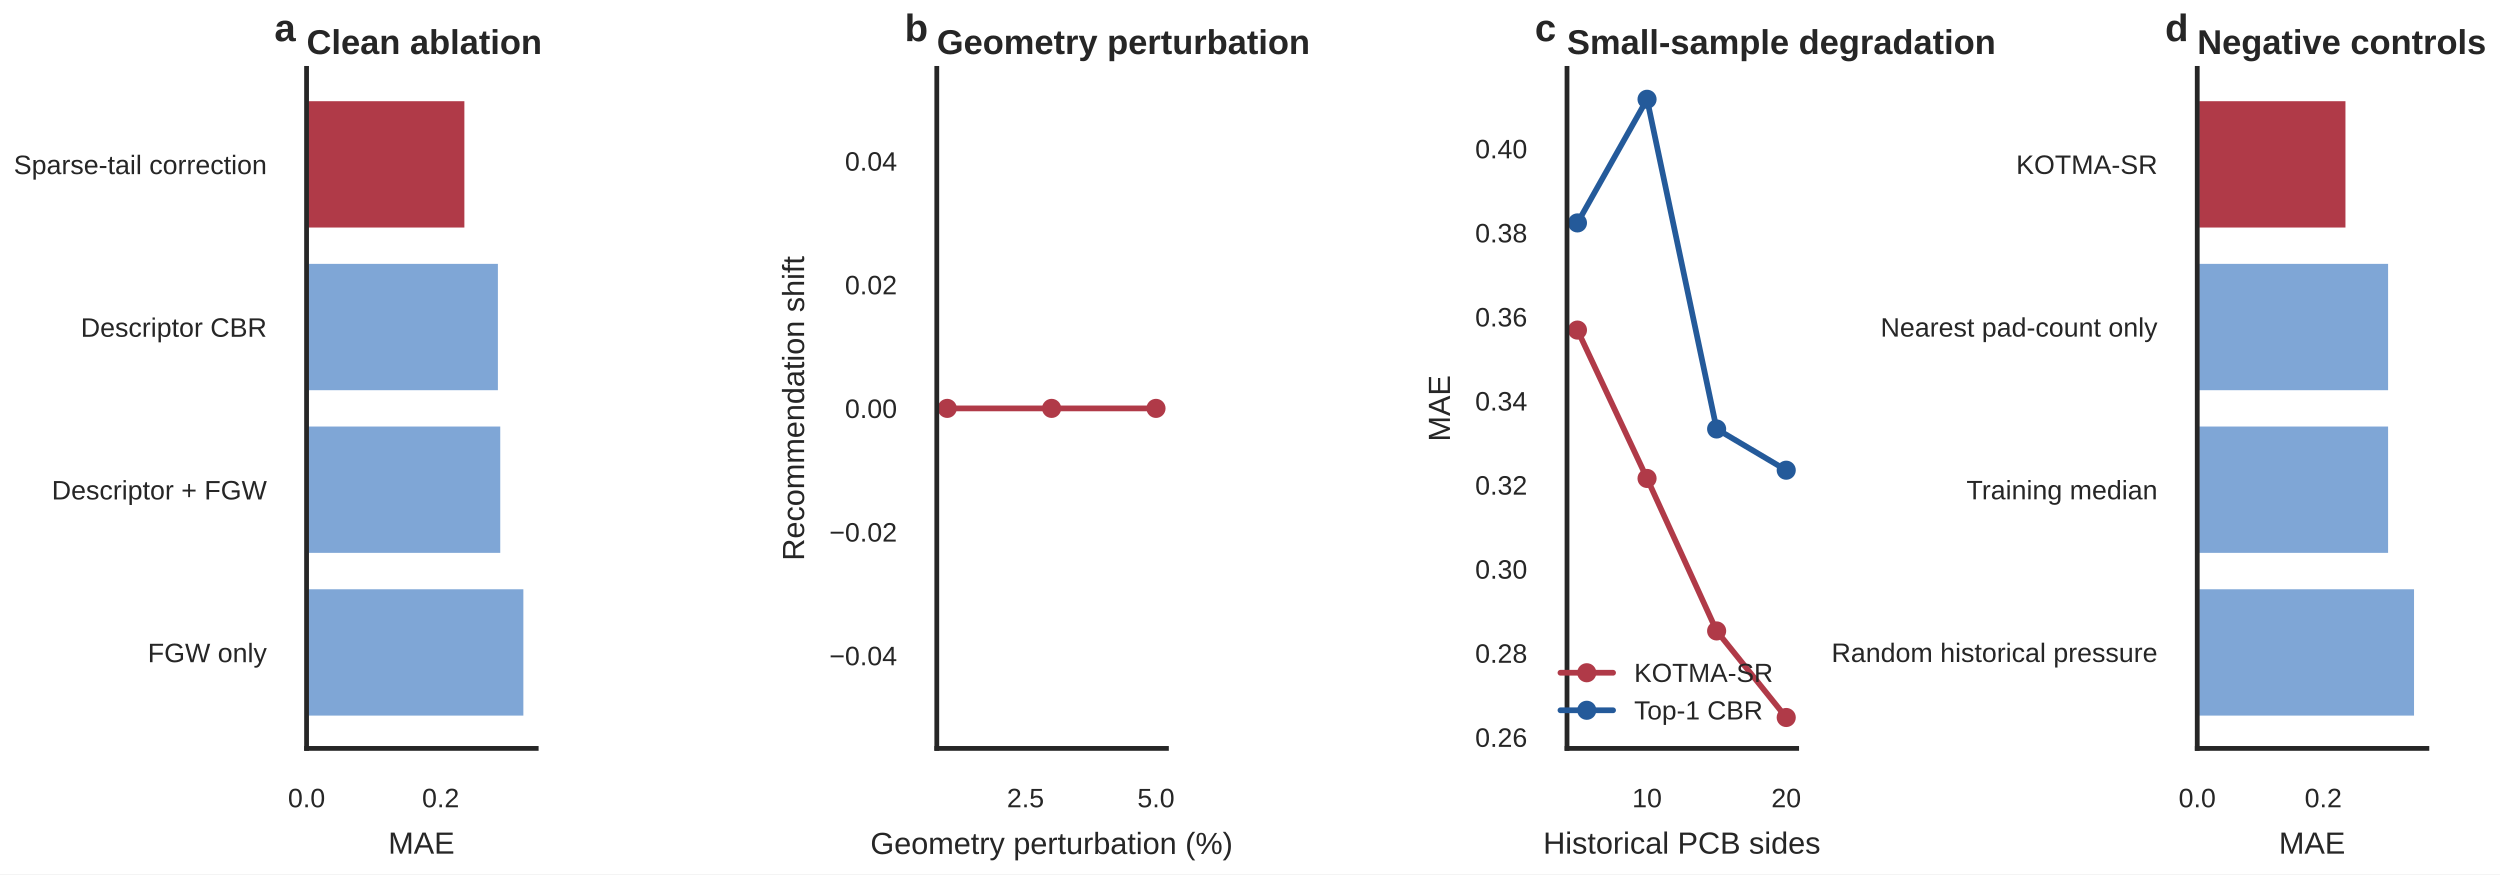
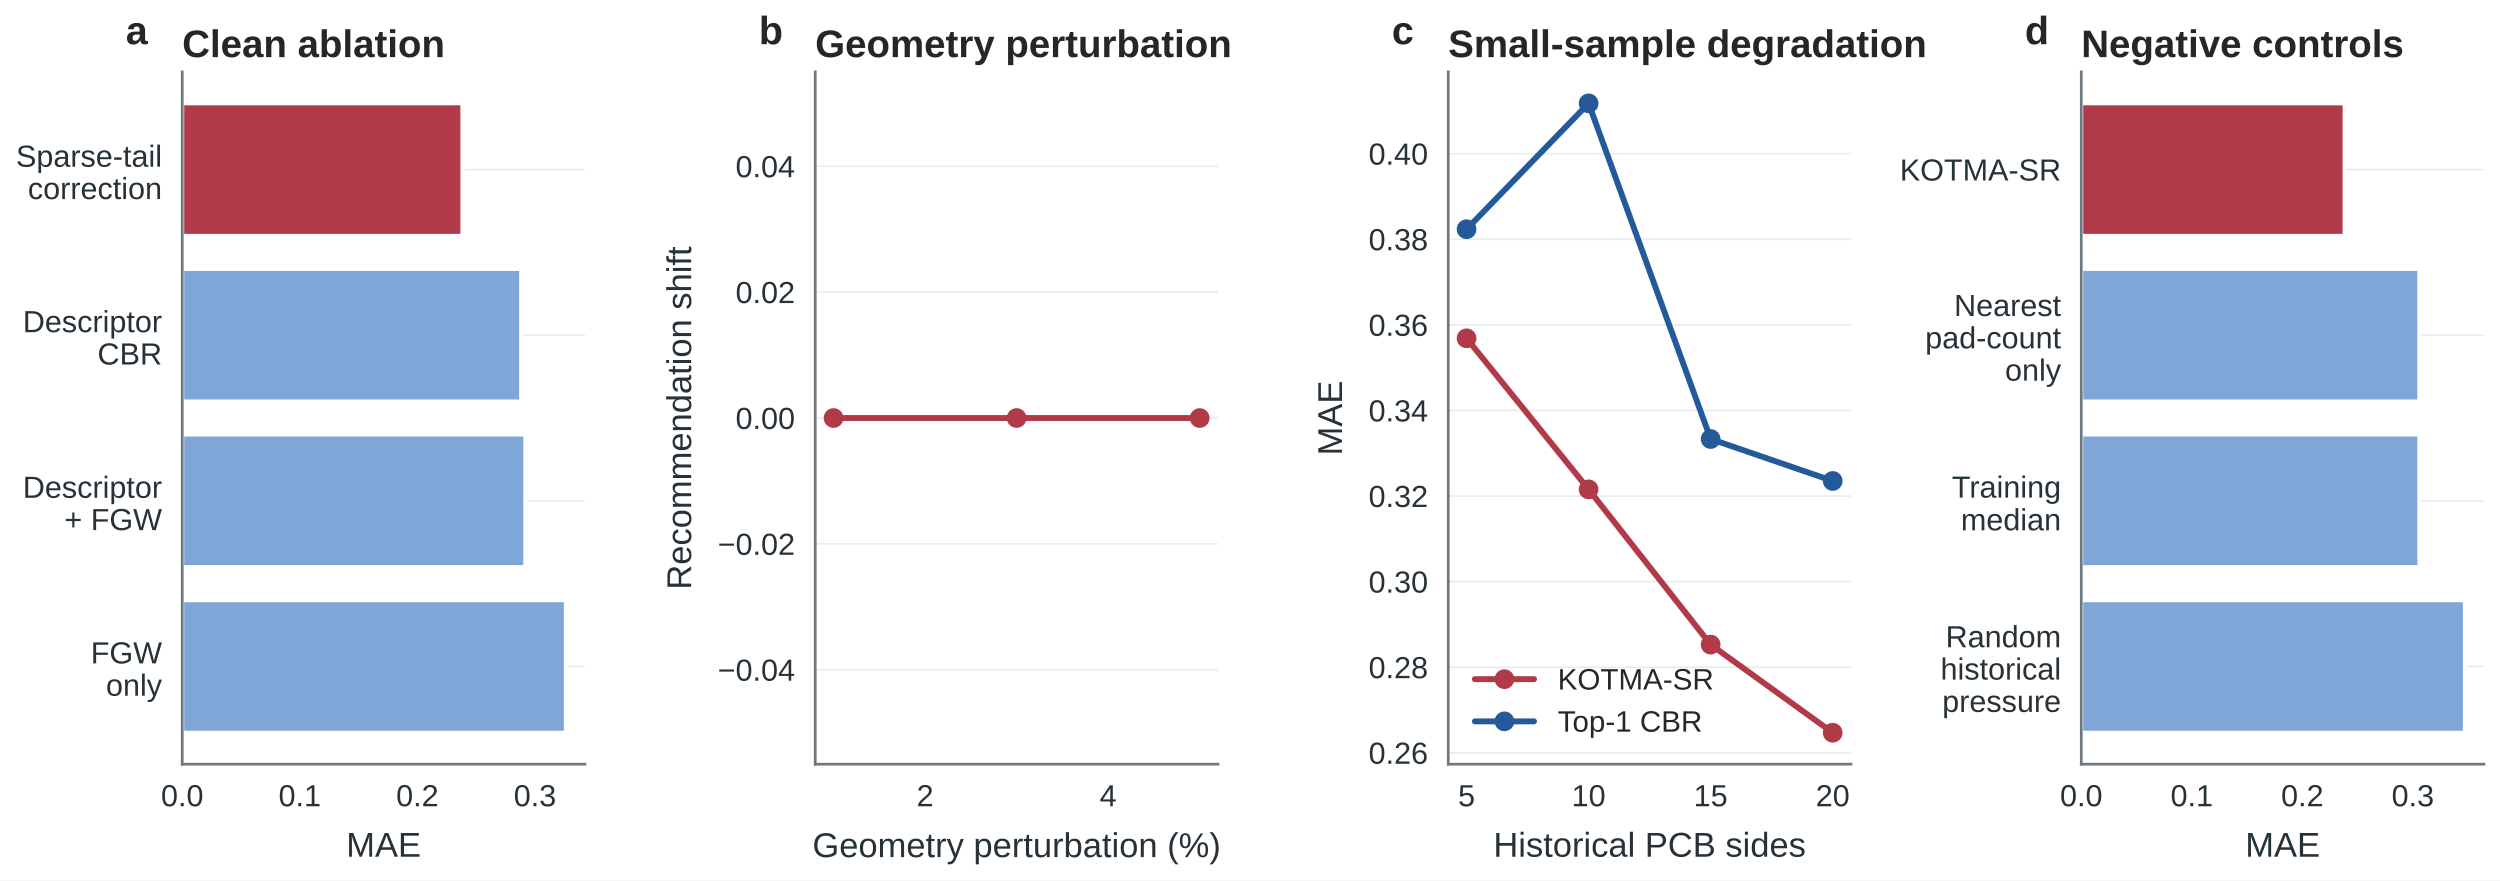
- <svg xmlns="http://www.w3.org/2000/svg" xmlns:xlink="http://www.w3.org/1999/xlink" width="522.617pt" height="182.758pt" viewBox="0 0 522.617 182.758" version="1.1">
+ <svg xmlns="http://www.w3.org/2000/svg" xmlns:xlink="http://www.w3.org/1999/xlink" width="507.261pt" height="178.636pt" viewBox="0 0 507.261 178.636" version="1.1">
  <defs>
    <style type="text/css">*{stroke-linejoin: round; stroke-linecap: butt}</style>
  </defs>
  <g id="figure_1">
    <g id="patch_1">
-       <path d="M 0 182.758  L 522.617 182.758  L 522.617 0  L 0 0  z " style="fill: #ffffff" />
+       <path d="M 0 178.636  L 507.261 178.636  L 507.261 0  L 0 0  z " style="fill: #ffffff" />
    </g>
    <g id="axes_1">
      <g id="patch_2">
-         <path d="M 64.087 156.451  L 112.093 156.451  L 112.093 14.293  L 64.087 14.293  z " style="fill: #ffffff" />
+         <path d="M 36.973 155.056  L 118.695 155.056  L 118.695 14.585  L 36.973 14.585  z " style="fill: #ffffff" />
      </g>
      <g id="matplotlib.axis_1">
        <g id="xtick_1">
          <g id="text_1">
-             <text style="fill: #262626; font: 5.6px 'Arial', 'DejaVu Sans', 'Liberation Sans', sans-serif; text-anchor: middle" x="64.087" y="168.759" transform="rotate(-0 64.08688 168.759)">0.0</text>
+             <text style="fill: #263238; font: 6.2px 'Arial', 'DejaVu Sans', 'Liberation Sans', sans-serif; text-anchor: middle" x="36.973" y="163.594" transform="rotate(-0 36.97309 163.5943)">0.0</text>
          </g>
        </g>
        <g id="xtick_2">
          <g id="text_2">
-             <text style="fill: #262626; font: 5.6px 'Arial', 'DejaVu Sans', 'Liberation Sans', sans-serif; text-anchor: middle" x="92.117" y="168.759" transform="rotate(-0 92.1172 168.759)">0.2</text>
-           </g>
-         </g>
-         <g id="text_3">
-           <text style="fill: #262626; font: 6.4px 'Arial', 'DejaVu Sans', 'Liberation Sans', sans-serif; text-anchor: middle" x="88.09" y="178.453" transform="rotate(-0 88.09003 178.453)">MAE</text>
+             <text style="fill: #263238; font: 6.2px 'Arial', 'DejaVu Sans', 'Liberation Sans', sans-serif; text-anchor: middle" x="60.831" y="163.594" transform="rotate(-0 60.83136 163.5943)">0.1</text>
+           </g>
+         </g>
+         <g id="xtick_3">
+           <g id="text_3">
+             <text style="fill: #263238; font: 6.2px 'Arial', 'DejaVu Sans', 'Liberation Sans', sans-serif; text-anchor: middle" x="84.69" y="163.594" transform="rotate(-0 84.68962 163.5943)">0.2</text>
+           </g>
+         </g>
+         <g id="xtick_4">
+           <g id="text_4">
+             <text style="fill: #263238; font: 6.2px 'Arial', 'DejaVu Sans', 'Liberation Sans', sans-serif; text-anchor: middle" x="108.548" y="163.594" transform="rotate(-0 108.5479 163.5943)">0.3</text>
+           </g>
+         </g>
+         <g id="text_5">
+           <text style="fill: #263238; font: 7px 'Arial', 'DejaVu Sans', 'Liberation Sans', sans-serif; text-anchor: middle" x="77.834" y="173.837" transform="rotate(-0 77.83409 173.837)">MAE</text>
        </g>
      </g>
      <g id="matplotlib.axis_2">
        <g id="ytick_1">
-           <g id="text_4">
-             <text style="fill: #262626; font: 5.6px 'Arial', 'DejaVu Sans', 'Liberation Sans', sans-serif; text-anchor: end" x="55.787" y="36.396" transform="rotate(-0 55.78688 36.39625)">Sparse-tail correction</text>
+           <g id="line2d_1">
+             <path d="M 36.973 34.412  L 118.695 34.412  " clip-path="url(#p00f00a9421)" style="fill: none; stroke: #aab4bf; stroke-opacity: 0.25; stroke-width: 0.35; stroke-linecap: round" />
+           </g>
+           <g id="text_6">
+             <text style="fill: #263238; font: 6.2px 'Arial', 'DejaVu Sans', 'Liberation Sans', sans-serif" transform="translate(3.24 33.83406)">Sparse-tail</text>
+             <text style="fill: #263238; font: 6.2px 'Arial', 'DejaVu Sans', 'Liberation Sans', sans-serif" transform="translate(5.653156 40.39172)">correction</text>
          </g>
        </g>
        <g id="ytick_2">
-           <g id="text_5">
-             <text style="fill: #262626; font: 5.6px 'Arial', 'DejaVu Sans', 'Liberation Sans', sans-serif; text-anchor: end" x="55.787" y="70.405" transform="rotate(-0 55.78688 70.40534)">Descriptor CBR</text>
+           <g id="line2d_2">
+             <path d="M 36.973 68.018  L 118.695 68.018  " clip-path="url(#p00f00a9421)" style="fill: none; stroke: #aab4bf; stroke-opacity: 0.25; stroke-width: 0.35; stroke-linecap: round" />
+           </g>
+           <g id="text_7">
+             <text style="fill: #263238; font: 6.2px 'Arial', 'DejaVu Sans', 'Liberation Sans', sans-serif" transform="translate(4.623375 67.40187)">Descriptor</text>
+             <text style="fill: #263238; font: 6.2px 'Arial', 'DejaVu Sans', 'Liberation Sans', sans-serif" transform="translate(19.78237 73.95953)">CBR</text>
          </g>
        </g>
        <g id="ytick_3">
-           <g id="text_6">
-             <text style="fill: #262626; font: 5.6px 'Arial', 'DejaVu Sans', 'Liberation Sans', sans-serif; text-anchor: end" x="55.787" y="104.414" transform="rotate(-0 55.78688 104.4144)">Descriptor + FGW</text>
+           <g id="line2d_3">
+             <path d="M 36.973 101.624  L 118.695 101.624  " clip-path="url(#p00f00a9421)" style="fill: none; stroke: #aab4bf; stroke-opacity: 0.25; stroke-width: 0.35; stroke-linecap: round" />
+           </g>
+           <g id="text_8">
+             <text style="fill: #263238; font: 6.2px 'Arial', 'DejaVu Sans', 'Liberation Sans', sans-serif" transform="translate(4.623375 101.0075)">Descriptor</text>
+             <text style="fill: #263238; font: 6.2px 'Arial', 'DejaVu Sans', 'Liberation Sans', sans-serif" transform="translate(13.06797 107.5651)">+ FGW</text>
          </g>
        </g>
        <g id="ytick_4">
-           <g id="text_7">
-             <text style="fill: #262626; font: 5.6px 'Arial', 'DejaVu Sans', 'Liberation Sans', sans-serif; text-anchor: end" x="55.787" y="138.424" transform="rotate(-0 55.78688 138.4235)">FGW only</text>
+           <g id="line2d_4">
+             <path d="M 36.973 135.229  L 118.695 135.229  " clip-path="url(#p00f00a9421)" style="fill: none; stroke: #aab4bf; stroke-opacity: 0.25; stroke-width: 0.35; stroke-linecap: round" />
+           </g>
+           <g id="text_9">
+             <text style="fill: #263238; font: 6.2px 'Arial', 'DejaVu Sans', 'Liberation Sans', sans-serif" transform="translate(18.41159 134.613)">FGW</text>
+             <text style="fill: #263238; font: 6.2px 'Arial', 'DejaVu Sans', 'Liberation Sans', sans-serif" transform="translate(21.49997 141.1707)">only</text>
          </g>
        </g>
      </g>
      <g id="patch_3">
-         <path d="M 64.087 20.754  L 97.476 20.754  L 97.476 47.962  L 64.087 47.962  z " clip-path="url(#pa48b8f1ab9)" style="fill: #b03a48; stroke: #ffffff; stroke-width: 0.8; stroke-linejoin: miter" />
+         <path d="M 36.973 20.97  L 93.812 20.97  L 93.812 47.855  L 36.973 47.855  z " clip-path="url(#p00f00a9421)" style="fill: #b03a48; stroke: #ffffff; stroke-width: 0.8; stroke-linejoin: miter" />
      </g>
      <g id="patch_4">
-         <path d="M 64.087 54.763  L 104.484 54.763  L 104.484 81.971  L 64.087 81.971  z " clip-path="url(#pa48b8f1ab9)" style="fill: #7fa6d6; stroke: #ffffff; stroke-width: 0.8; stroke-linejoin: miter" />
+         <path d="M 36.973 54.576  L 105.741 54.576  L 105.741 81.46  L 36.973 81.46  z " clip-path="url(#p00f00a9421)" style="fill: #7fa6d6; stroke: #ffffff; stroke-width: 0.8; stroke-linejoin: miter" />
      </g>
      <g id="patch_5">
-         <path d="M 64.087 88.772  L 104.976 88.772  L 104.976 115.98  L 64.087 115.98  z " clip-path="url(#pa48b8f1ab9)" style="fill: #7fa6d6; stroke: #ffffff; stroke-width: 0.8; stroke-linejoin: miter" />
+         <path d="M 36.973 88.181  L 106.579 88.181  L 106.579 115.066  L 36.973 115.066  z " clip-path="url(#p00f00a9421)" style="fill: #7fa6d6; stroke: #ffffff; stroke-width: 0.8; stroke-linejoin: miter" />
      </g>
      <g id="patch_6">
-         <path d="M 64.087 122.782  L 109.807 122.782  L 109.807 149.989  L 64.087 149.989  z " clip-path="url(#pa48b8f1ab9)" style="fill: #7fa6d6; stroke: #ffffff; stroke-width: 0.8; stroke-linejoin: miter" />
+         <path d="M 36.973 121.787  L 114.804 121.787  L 114.804 148.671  L 36.973 148.671  z " clip-path="url(#p00f00a9421)" style="fill: #7fa6d6; stroke: #ffffff; stroke-width: 0.8; stroke-linejoin: miter" />
      </g>
      <g id="patch_7">
-         <path d="M 64.087 156.451  L 64.087 14.293  " style="fill: none; stroke: #262626; stroke-linejoin: miter; stroke-linecap: square" />
+         <path d="M 36.973 155.056  L 36.973 14.585  " style="fill: none; stroke: #6e7881; stroke-width: 0.55; stroke-linejoin: miter; stroke-linecap: square" />
      </g>
      <g id="patch_8">
-         <path d="M 64.087 156.451  L 112.093 156.451  " style="fill: none; stroke: #262626; stroke-linejoin: miter; stroke-linecap: square" />
-       </g>
-       <g id="text_8">
-         <text style="fill: #262626; font: 700 8px 'Arial', 'DejaVu Sans', 'Liberation Sans', sans-serif; text-anchor: start" x="57.366" y="8.606" transform="rotate(-0 57.36599 8.60625)">a</text>
-       </g>
-       <g id="text_9">
-         <text style="fill: #262626; font: 700 7.2px 'Arial', 'DejaVu Sans', 'Liberation Sans', sans-serif; text-anchor: start" x="64.087" y="11.293" transform="rotate(-0 64.08688 11.29257)">Clean ablation</text>
+         <path d="M 36.973 155.056  L 118.695 155.056  " style="fill: none; stroke: #6e7881; stroke-width: 0.55; stroke-linejoin: miter; stroke-linecap: square" />
+       </g>
+       <g id="text_10">
+         <text style="fill: #262626; font: 700 8px 'Arial', 'DejaVu Sans', 'Liberation Sans', sans-serif; text-anchor: start" x="25.532" y="8.966" transform="rotate(-0 25.53201 8.96625)">a</text>
+       </g>
+       <g id="text_11">
+         <text style="fill: #262626; font: 700 7.8px 'Arial', 'DejaVu Sans', 'Liberation Sans', sans-serif; text-anchor: start" x="36.973" y="11.585" transform="rotate(-0 36.97309 11.5851)">Clean ablation</text>
      </g>
    </g>
    <g id="axes_2">
      <g id="patch_9">
-         <path d="M 195.833 156.451  L 243.839 156.451  L 243.839 14.293  L 195.833 14.293  z " style="fill: #ffffff" />
+         <path d="M 165.415 155.056  L 247.137 155.056  L 247.137 14.585  L 165.415 14.585  z " style="fill: #ffffff" />
      </g>
      <g id="matplotlib.axis_3">
-         <g id="xtick_3">
-           <g id="text_10">
-             <text style="fill: #262626; font: 5.6px 'Arial', 'DejaVu Sans', 'Liberation Sans', sans-serif; text-anchor: middle" x="214.381" y="168.759" transform="rotate(-0 214.3811 168.759)">2.5</text>
-           </g>
-         </g>
-         <g id="xtick_4">
-           <g id="text_11">
-             <text style="fill: #262626; font: 5.6px 'Arial', 'DejaVu Sans', 'Liberation Sans', sans-serif; text-anchor: middle" x="241.657" y="168.759" transform="rotate(-0 241.6574 168.759)">5.0</text>
-           </g>
-         </g>
-         <g id="text_12">
-           <text style="fill: #262626; font: 6.4px 'Arial', 'DejaVu Sans', 'Liberation Sans', sans-serif; text-anchor: middle" x="219.836" y="178.531" transform="rotate(-0 219.8363 178.531)">Geometry perturbation (%)</text>
+         <g id="xtick_5">
+           <g id="text_12">
+             <text style="fill: #263238; font: 6.2px 'Arial', 'DejaVu Sans', 'Liberation Sans', sans-serif; text-anchor: middle" x="187.703" y="163.594" transform="rotate(-0 187.7029 163.5943)">2</text>
+           </g>
+         </g>
+         <g id="xtick_6">
+           <g id="text_13">
+             <text style="fill: #263238; font: 6.2px 'Arial', 'DejaVu Sans', 'Liberation Sans', sans-serif; text-anchor: middle" x="224.849" y="163.594" transform="rotate(-0 224.8493 163.5943)">4</text>
+           </g>
+         </g>
+         <g id="text_14">
+           <text style="fill: #263238; font: 7px 'Arial', 'DejaVu Sans', 'Liberation Sans', sans-serif; text-anchor: middle" x="206.276" y="173.922" transform="rotate(-0 206.2761 173.9223)">Geometry perturbation (%)</text>
        </g>
      </g>
      <g id="matplotlib.axis_4">
        <g id="ytick_5">
-           <g id="text_13">
-             <text style="fill: #262626; font: 5.6px 'Arial', 'DejaVu Sans', 'Liberation Sans', sans-serif; text-anchor: end" x="187.533" y="139.07" transform="rotate(-0 187.5332 139.0696)">−0.04</text>
+           <g id="line2d_5">
+             <path d="M 165.415 135.901  L 247.137 135.901  " clip-path="url(#pfa7a1318f3)" style="fill: none; stroke: #aab4bf; stroke-opacity: 0.25; stroke-width: 0.35; stroke-linecap: round" />
+           </g>
+           <g id="text_15">
+             <text style="fill: #263238; font: 6.2px 'Arial', 'DejaVu Sans', 'Liberation Sans', sans-serif; text-anchor: end" x="161.315" y="138.12" transform="rotate(-0 161.3151 138.1202)">−0.04</text>
          </g>
        </g>
        <g id="ytick_6">
-           <g id="text_14">
-             <text style="fill: #262626; font: 5.6px 'Arial', 'DejaVu Sans', 'Liberation Sans', sans-serif; text-anchor: end" x="187.533" y="113.223" transform="rotate(-0 187.5332 113.2227)">−0.02</text>
+           <g id="line2d_6">
+             <path d="M 165.415 110.361  L 247.137 110.361  " clip-path="url(#pfa7a1318f3)" style="fill: none; stroke: #aab4bf; stroke-opacity: 0.25; stroke-width: 0.35; stroke-linecap: round" />
+           </g>
+           <g id="text_16">
+             <text style="fill: #263238; font: 6.2px 'Arial', 'DejaVu Sans', 'Liberation Sans', sans-serif; text-anchor: end" x="161.315" y="112.58" transform="rotate(-0 161.3151 112.58)">−0.02</text>
          </g>
        </g>
        <g id="ytick_7">
-           <g id="text_15">
-             <text style="fill: #262626; font: 5.6px 'Arial', 'DejaVu Sans', 'Liberation Sans', sans-serif; text-anchor: end" x="187.533" y="87.376" transform="rotate(-0 187.5332 87.37577)">0.00</text>
+           <g id="line2d_7">
+             <path d="M 165.415 84.821  L 247.137 84.821  " clip-path="url(#pfa7a1318f3)" style="fill: none; stroke: #aab4bf; stroke-opacity: 0.25; stroke-width: 0.35; stroke-linecap: round" />
+           </g>
+           <g id="text_17">
+             <text style="fill: #263238; font: 6.2px 'Arial', 'DejaVu Sans', 'Liberation Sans', sans-serif; text-anchor: end" x="161.315" y="87.04" transform="rotate(-0 161.3151 87.03971)">0.00</text>
          </g>
        </g>
        <g id="ytick_8">
-           <g id="text_16">
-             <text style="fill: #262626; font: 5.6px 'Arial', 'DejaVu Sans', 'Liberation Sans', sans-serif; text-anchor: end" x="187.533" y="61.529" transform="rotate(-0 187.5332 61.52885)">0.02</text>
+           <g id="line2d_8">
+             <path d="M 165.415 59.281  L 247.137 59.281  " clip-path="url(#pfa7a1318f3)" style="fill: none; stroke: #aab4bf; stroke-opacity: 0.25; stroke-width: 0.35; stroke-linecap: round" />
+           </g>
+           <g id="text_18">
+             <text style="fill: #263238; font: 6.2px 'Arial', 'DejaVu Sans', 'Liberation Sans', sans-serif; text-anchor: end" x="161.315" y="61.499" transform="rotate(-0 161.3151 61.49946)">0.02</text>
          </g>
        </g>
        <g id="ytick_9">
-           <g id="text_17">
-             <text style="fill: #262626; font: 5.6px 'Arial', 'DejaVu Sans', 'Liberation Sans', sans-serif; text-anchor: end" x="187.533" y="35.682" transform="rotate(-0 187.5332 35.68194)">0.04</text>
-           </g>
-         </g>
-         <g id="text_18">
-           <text style="fill: #262626; font: 6.4px 'Arial', 'DejaVu Sans', 'Liberation Sans', sans-serif; text-anchor: middle" x="168.092" y="85.372" transform="rotate(-90 168.0923 85.37158)">Recommendation shift</text>
-         </g>
-       </g>
-       <g id="line2d_1">
-         <path d="M 198.015 85.372  L 219.836 85.372  L 241.657 85.372  " clip-path="url(#p11ccbe7895)" style="fill: none; stroke: #b03a48; stroke-width: 1.2; stroke-linecap: round" />
+           <g id="line2d_9">
+             <path d="M 165.415 33.74  L 247.137 33.74  " clip-path="url(#pfa7a1318f3)" style="fill: none; stroke: #aab4bf; stroke-opacity: 0.25; stroke-width: 0.35; stroke-linecap: round" />
+           </g>
+           <g id="text_19">
+             <text style="fill: #263238; font: 6.2px 'Arial', 'DejaVu Sans', 'Liberation Sans', sans-serif; text-anchor: end" x="161.315" y="35.959" transform="rotate(-0 161.3151 35.95921)">0.04</text>
+           </g>
+         </g>
+         <g id="text_20">
+           <text style="fill: #263238; font: 7px 'Arial', 'DejaVu Sans', 'Liberation Sans', sans-serif; text-anchor: middle" x="140.237" y="84.821" transform="rotate(-90 140.2369 84.82078)">Recommendation shift</text>
+         </g>
+       </g>
+       <g id="line2d_10">
+         <path d="M 169.13 84.821  L 206.276 84.821  L 243.422 84.821  " clip-path="url(#pfa7a1318f3)" style="fill: none; stroke: #b03a48; stroke-width: 1.2; stroke-linecap: round" />
        <defs>
-           <path id="m312420fd7b" d="M 0 1.5  C 0.398 1.5 0.779 1.342 1.061 1.061  C 1.342 0.779 1.5 0.398 1.5 0  C 1.5 -0.398 1.342 -0.779 1.061 -1.061  C 0.779 -1.342 0.398 -1.5 0 -1.5  C -0.398 -1.5 -0.779 -1.342 -1.061 -1.061  C -1.342 -0.779 -1.5 -0.398 -1.5 0  C -1.5 0.398 -1.342 0.779 -1.061 1.061  C -0.779 1.342 -0.398 1.5 0 1.5  z " style="stroke: #b03a48" />
+           <path id="m8ea612ee99" d="M 0 1.5  C 0.398 1.5 0.779 1.342 1.061 1.061  C 1.342 0.779 1.5 0.398 1.5 0  C 1.5 -0.398 1.342 -0.779 1.061 -1.061  C 0.779 -1.342 0.398 -1.5 0 -1.5  C -0.398 -1.5 -0.779 -1.342 -1.061 -1.061  C -1.342 -0.779 -1.5 -0.398 -1.5 0  C -1.5 0.398 -1.342 0.779 -1.061 1.061  C -0.779 1.342 -0.398 1.5 0 1.5  z " style="stroke: #b03a48" />
        </defs>
-         <g clip-path="url(#p11ccbe7895)">
-           <use xlink:href="#m312420fd7b" x="198.015" y="85.372" style="fill: #b03a48; stroke: #b03a48" />
-           <use xlink:href="#m312420fd7b" x="219.836" y="85.372" style="fill: #b03a48; stroke: #b03a48" />
-           <use xlink:href="#m312420fd7b" x="241.657" y="85.372" style="fill: #b03a48; stroke: #b03a48" />
+         <g clip-path="url(#pfa7a1318f3)">
+           <use xlink:href="#m8ea612ee99" x="169.13" y="84.821" style="fill: #b03a48; stroke: #b03a48" />
+           <use xlink:href="#m8ea612ee99" x="206.276" y="84.821" style="fill: #b03a48; stroke: #b03a48" />
+           <use xlink:href="#m8ea612ee99" x="243.422" y="84.821" style="fill: #b03a48; stroke: #b03a48" />
        </g>
      </g>
      <g id="patch_10">
-         <path d="M 195.833 156.451  L 195.833 14.293  " style="fill: none; stroke: #262626; stroke-linejoin: miter; stroke-linecap: square" />
+         <path d="M 165.415 155.056  L 165.415 14.585  " style="fill: none; stroke: #6e7881; stroke-width: 0.55; stroke-linejoin: miter; stroke-linecap: square" />
      </g>
      <g id="patch_11">
-         <path d="M 195.833 156.451  L 243.839 156.451  " style="fill: none; stroke: #262626; stroke-linejoin: miter; stroke-linecap: square" />
-       </g>
-       <g id="text_19">
-         <text style="fill: #262626; font: 700 8px 'Arial', 'DejaVu Sans', 'Liberation Sans', sans-serif; text-anchor: start" x="189.112" y="8.606" transform="rotate(-0 189.1123 8.60625)">b</text>
-       </g>
-       <g id="text_20">
-         <text style="fill: #262626; font: 700 7.2px 'Arial', 'DejaVu Sans', 'Liberation Sans', sans-serif; text-anchor: start" x="195.833" y="11.293" transform="rotate(-0 195.8332 11.29257)">Geometry perturbation</text>
+         <path d="M 165.415 155.056  L 247.137 155.056  " style="fill: none; stroke: #6e7881; stroke-width: 0.55; stroke-linejoin: miter; stroke-linecap: square" />
+       </g>
+       <g id="text_21">
+         <text style="fill: #262626; font: 700 8px 'Arial', 'DejaVu Sans', 'Liberation Sans', sans-serif; text-anchor: start" x="153.974" y="8.966" transform="rotate(-0 153.974 8.96625)">b</text>
+       </g>
+       <g id="text_22">
+         <text style="fill: #262626; font: 700 7.8px 'Arial', 'DejaVu Sans', 'Liberation Sans', sans-serif; text-anchor: start" x="165.415" y="11.585" transform="rotate(-0 165.4151 11.5851)">Geometry perturbation</text>
      </g>
    </g>
    <g id="axes_3">
      <g id="patch_12">
-         <path d="M 327.579 156.451  L 375.586 156.451  L 375.586 14.293  L 327.579 14.293  z " style="fill: #ffffff" />
+         <path d="M 293.857 155.056  L 375.579 155.056  L 375.579 14.585  L 293.857 14.585  z " style="fill: #ffffff" />
      </g>
      <g id="matplotlib.axis_5">
-         <g id="xtick_5">
-           <g id="text_21">
-             <text style="fill: #262626; font: 5.6px 'Arial', 'DejaVu Sans', 'Liberation Sans', sans-serif; text-anchor: middle" x="344.309" y="168.759" transform="rotate(-0 344.309 168.759)">10</text>
-           </g>
-         </g>
-         <g id="xtick_6">
-           <g id="text_22">
-             <text style="fill: #262626; font: 5.6px 'Arial', 'DejaVu Sans', 'Liberation Sans', sans-serif; text-anchor: middle" x="373.404" y="168.759" transform="rotate(-0 373.4037 168.759)">20</text>
-           </g>
-         </g>
-         <g id="text_23">
-           <text style="fill: #262626; font: 6.4px 'Arial', 'DejaVu Sans', 'Liberation Sans', sans-serif; text-anchor: middle" x="351.583" y="178.453" transform="rotate(-0 351.5826 178.453)">Historical PCB sides</text>
+         <g id="xtick_7">
+           <g id="text_23">
+             <text style="fill: #263238; font: 6.2px 'Arial', 'DejaVu Sans', 'Liberation Sans', sans-serif; text-anchor: middle" x="297.572" y="163.594" transform="rotate(-0 297.5717 163.5943)">5</text>
+           </g>
+         </g>
+         <g id="xtick_8">
+           <g id="text_24">
+             <text style="fill: #263238; font: 6.2px 'Arial', 'DejaVu Sans', 'Liberation Sans', sans-serif; text-anchor: middle" x="322.336" y="163.594" transform="rotate(-0 322.336 163.5943)">10</text>
+           </g>
+         </g>
+         <g id="xtick_9">
+           <g id="text_25">
+             <text style="fill: #263238; font: 6.2px 'Arial', 'DejaVu Sans', 'Liberation Sans', sans-serif; text-anchor: middle" x="347.1" y="163.594" transform="rotate(-0 347.1002 163.5943)">15</text>
+           </g>
+         </g>
+         <g id="xtick_10">
+           <g id="text_26">
+             <text style="fill: #263238; font: 6.2px 'Arial', 'DejaVu Sans', 'Liberation Sans', sans-serif; text-anchor: middle" x="371.864" y="163.594" transform="rotate(-0 371.8645 163.5943)">20</text>
+           </g>
+         </g>
+         <g id="text_27">
+           <text style="fill: #263238; font: 7px 'Arial', 'DejaVu Sans', 'Liberation Sans', sans-serif; text-anchor: middle" x="334.718" y="173.837" transform="rotate(-0 334.7181 173.837)">Historical PCB sides</text>
        </g>
      </g>
      <g id="matplotlib.axis_6">
        <g id="ytick_10">
-           <g id="text_24">
-             <text style="fill: #262626; font: 5.6px 'Arial', 'DejaVu Sans', 'Liberation Sans', sans-serif; text-anchor: end" x="319.279" y="156.129" transform="rotate(-0 319.2795 156.1285)">0.26</text>
+           <g id="line2d_11">
+             <path d="M 293.857 152.758  L 375.579 152.758  " clip-path="url(#p29dedc2d06)" style="fill: none; stroke: #aab4bf; stroke-opacity: 0.25; stroke-width: 0.35; stroke-linecap: round" />
+           </g>
+           <g id="text_28">
+             <text style="fill: #263238; font: 6.2px 'Arial', 'DejaVu Sans', 'Liberation Sans', sans-serif; text-anchor: end" x="289.757" y="154.977" transform="rotate(-0 289.7571 154.9768)">0.26</text>
          </g>
        </g>
        <g id="ytick_11">
-           <g id="text_25">
-             <text style="fill: #262626; font: 5.6px 'Arial', 'DejaVu Sans', 'Liberation Sans', sans-serif; text-anchor: end" x="319.279" y="138.553" transform="rotate(-0 319.2795 138.5526)">0.28</text>
+           <g id="line2d_12">
+             <path d="M 293.857 135.39  L 375.579 135.39  " clip-path="url(#p29dedc2d06)" style="fill: none; stroke: #aab4bf; stroke-opacity: 0.25; stroke-width: 0.35; stroke-linecap: round" />
+           </g>
+           <g id="text_29">
+             <text style="fill: #263238; font: 6.2px 'Arial', 'DejaVu Sans', 'Liberation Sans', sans-serif; text-anchor: end" x="289.757" y="137.609" transform="rotate(-0 289.7571 137.6094)">0.28</text>
          </g>
        </g>
        <g id="ytick_12">
-           <g id="text_26">
-             <text style="fill: #262626; font: 5.6px 'Arial', 'DejaVu Sans', 'Liberation Sans', sans-serif; text-anchor: end" x="319.279" y="120.977" transform="rotate(-0 319.2795 120.9767)">0.30</text>
+           <g id="line2d_13">
+             <path d="M 293.857 118.023  L 375.579 118.023  " clip-path="url(#p29dedc2d06)" style="fill: none; stroke: #aab4bf; stroke-opacity: 0.25; stroke-width: 0.35; stroke-linecap: round" />
+           </g>
+           <g id="text_30">
+             <text style="fill: #263238; font: 6.2px 'Arial', 'DejaVu Sans', 'Liberation Sans', sans-serif; text-anchor: end" x="289.757" y="120.242" transform="rotate(-0 289.7571 120.242)">0.30</text>
          </g>
        </g>
        <g id="ytick_13">
-           <g id="text_27">
-             <text style="fill: #262626; font: 5.6px 'Arial', 'DejaVu Sans', 'Liberation Sans', sans-serif; text-anchor: end" x="319.279" y="103.401" transform="rotate(-0 319.2795 103.4009)">0.32</text>
+           <g id="line2d_14">
+             <path d="M 293.857 100.656  L 375.579 100.656  " clip-path="url(#p29dedc2d06)" style="fill: none; stroke: #aab4bf; stroke-opacity: 0.25; stroke-width: 0.35; stroke-linecap: round" />
+           </g>
+           <g id="text_31">
+             <text style="fill: #263238; font: 6.2px 'Arial', 'DejaVu Sans', 'Liberation Sans', sans-serif; text-anchor: end" x="289.757" y="102.875" transform="rotate(-0 289.7571 102.8747)">0.32</text>
          </g>
        </g>
        <g id="ytick_14">
-           <g id="text_28">
-             <text style="fill: #262626; font: 5.6px 'Arial', 'DejaVu Sans', 'Liberation Sans', sans-serif; text-anchor: end" x="319.279" y="85.825" transform="rotate(-0 319.2795 85.82495)">0.34</text>
+           <g id="line2d_15">
+             <path d="M 293.857 83.288  L 375.579 83.288  " clip-path="url(#p29dedc2d06)" style="fill: none; stroke: #aab4bf; stroke-opacity: 0.25; stroke-width: 0.35; stroke-linecap: round" />
+           </g>
+           <g id="text_32">
+             <text style="fill: #263238; font: 6.2px 'Arial', 'DejaVu Sans', 'Liberation Sans', sans-serif; text-anchor: end" x="289.757" y="85.507" transform="rotate(-0 289.7571 85.50729)">0.34</text>
          </g>
        </g>
        <g id="ytick_15">
-           <g id="text_29">
-             <text style="fill: #262626; font: 5.6px 'Arial', 'DejaVu Sans', 'Liberation Sans', sans-serif; text-anchor: end" x="319.279" y="68.249" transform="rotate(-0 319.2795 68.24905)">0.36</text>
+           <g id="line2d_16">
+             <path d="M 293.857 65.921  L 375.579 65.921  " clip-path="url(#p29dedc2d06)" style="fill: none; stroke: #aab4bf; stroke-opacity: 0.25; stroke-width: 0.35; stroke-linecap: round" />
+           </g>
+           <g id="text_33">
+             <text style="fill: #263238; font: 6.2px 'Arial', 'DejaVu Sans', 'Liberation Sans', sans-serif; text-anchor: end" x="289.757" y="68.14" transform="rotate(-0 289.7571 68.13992)">0.36</text>
          </g>
        </g>
        <g id="ytick_16">
-           <g id="text_30">
-             <text style="fill: #262626; font: 5.6px 'Arial', 'DejaVu Sans', 'Liberation Sans', sans-serif; text-anchor: end" x="319.279" y="50.673" transform="rotate(-0 319.2795 50.67315)">0.38</text>
+           <g id="line2d_17">
+             <path d="M 293.857 48.554  L 375.579 48.554  " clip-path="url(#p29dedc2d06)" style="fill: none; stroke: #aab4bf; stroke-opacity: 0.25; stroke-width: 0.35; stroke-linecap: round" />
+           </g>
+           <g id="text_34">
+             <text style="fill: #263238; font: 6.2px 'Arial', 'DejaVu Sans', 'Liberation Sans', sans-serif; text-anchor: end" x="289.757" y="50.773" transform="rotate(-0 289.7571 50.77255)">0.38</text>
          </g>
        </g>
        <g id="ytick_17">
-           <g id="text_31">
-             <text style="fill: #262626; font: 5.6px 'Arial', 'DejaVu Sans', 'Liberation Sans', sans-serif; text-anchor: end" x="319.279" y="33.097" transform="rotate(-0 319.2795 33.09725)">0.40</text>
-           </g>
-         </g>
-         <g id="text_32">
-           <text style="fill: #262626; font: 6.4px 'Arial', 'DejaVu Sans', 'Liberation Sans', sans-serif; text-anchor: middle" x="303.109" y="85.372" transform="rotate(-90 303.1094 85.37158)">MAE</text>
-         </g>
-       </g>
-       <g id="line2d_2">
-         <path d="M 329.762 69.002  L 344.309 100.018  L 358.856 131.896  L 373.404 149.989  " clip-path="url(#pb02dfc7946)" style="fill: none; stroke: #b03a48; stroke-width: 1.2; stroke-linecap: round" />
-         <g clip-path="url(#pb02dfc7946)">
-           <use xlink:href="#m312420fd7b" x="329.762" y="69.002" style="fill: #b03a48; stroke: #b03a48" />
-           <use xlink:href="#m312420fd7b" x="344.309" y="100.018" style="fill: #b03a48; stroke: #b03a48" />
-           <use xlink:href="#m312420fd7b" x="358.856" y="131.896" style="fill: #b03a48; stroke: #b03a48" />
-           <use xlink:href="#m312420fd7b" x="373.404" y="149.989" style="fill: #b03a48; stroke: #b03a48" />
-         </g>
-       </g>
-       <g id="line2d_3">
-         <path d="M 329.762 46.601  L 344.309 20.754  L 358.856 89.679  L 373.404 98.295  " clip-path="url(#pb02dfc7946)" style="fill: none; stroke: #245a9a; stroke-width: 1.2; stroke-linecap: round" />
+           <g id="line2d_18">
+             <path d="M 293.857 31.186  L 375.579 31.186  " clip-path="url(#p29dedc2d06)" style="fill: none; stroke: #aab4bf; stroke-opacity: 0.25; stroke-width: 0.35; stroke-linecap: round" />
+           </g>
+           <g id="text_35">
+             <text style="fill: #263238; font: 6.2px 'Arial', 'DejaVu Sans', 'Liberation Sans', sans-serif; text-anchor: end" x="289.757" y="33.405" transform="rotate(-0 289.7571 33.40519)">0.40</text>
+           </g>
+         </g>
+         <g id="text_36">
+           <text style="fill: #263238; font: 7px 'Arial', 'DejaVu Sans', 'Liberation Sans', sans-serif; text-anchor: middle" x="272.3" y="84.821" transform="rotate(-90 272.3001 84.82078)">MAE</text>
+         </g>
+       </g>
+       <g id="line2d_19">
+         <path d="M 297.572 68.645  L 322.336 99.294  L 347.1 130.793  L 371.864 148.671  " clip-path="url(#p29dedc2d06)" style="fill: none; stroke: #b03a48; stroke-width: 1.2; stroke-linecap: round" />
+         <g clip-path="url(#p29dedc2d06)">
+           <use xlink:href="#m8ea612ee99" x="297.572" y="68.645" style="fill: #b03a48; stroke: #b03a48" />
+           <use xlink:href="#m8ea612ee99" x="322.336" y="99.294" style="fill: #b03a48; stroke: #b03a48" />
+           <use xlink:href="#m8ea612ee99" x="347.1" y="130.793" style="fill: #b03a48; stroke: #b03a48" />
+           <use xlink:href="#m8ea612ee99" x="371.864" y="148.671" style="fill: #b03a48; stroke: #b03a48" />
+         </g>
+       </g>
+       <g id="line2d_20">
+         <path d="M 297.572 46.51  L 322.336 20.97  L 347.1 89.077  L 371.864 97.591  " clip-path="url(#p29dedc2d06)" style="fill: none; stroke: #245a9a; stroke-width: 1.2; stroke-linecap: round" />
        <defs>
-           <path id="m4b87fa89a1" d="M 0 1.5  C 0.398 1.5 0.779 1.342 1.061 1.061  C 1.342 0.779 1.5 0.398 1.5 0  C 1.5 -0.398 1.342 -0.779 1.061 -1.061  C 0.779 -1.342 0.398 -1.5 0 -1.5  C -0.398 -1.5 -0.779 -1.342 -1.061 -1.061  C -1.342 -0.779 -1.5 -0.398 -1.5 0  C -1.5 0.398 -1.342 0.779 -1.061 1.061  C -0.779 1.342 -0.398 1.5 0 1.5  z " style="stroke: #245a9a" />
+           <path id="m887570d3c0" d="M 0 1.5  C 0.398 1.5 0.779 1.342 1.061 1.061  C 1.342 0.779 1.5 0.398 1.5 0  C 1.5 -0.398 1.342 -0.779 1.061 -1.061  C 0.779 -1.342 0.398 -1.5 0 -1.5  C -0.398 -1.5 -0.779 -1.342 -1.061 -1.061  C -1.342 -0.779 -1.5 -0.398 -1.5 0  C -1.5 0.398 -1.342 0.779 -1.061 1.061  C -0.779 1.342 -0.398 1.5 0 1.5  z " style="stroke: #245a9a" />
        </defs>
-         <g clip-path="url(#pb02dfc7946)">
-           <use xlink:href="#m4b87fa89a1" x="329.762" y="46.601" style="fill: #245a9a; stroke: #245a9a" />
-           <use xlink:href="#m4b87fa89a1" x="344.309" y="20.754" style="fill: #245a9a; stroke: #245a9a" />
-           <use xlink:href="#m4b87fa89a1" x="358.856" y="89.679" style="fill: #245a9a; stroke: #245a9a" />
-           <use xlink:href="#m4b87fa89a1" x="373.404" y="98.295" style="fill: #245a9a; stroke: #245a9a" />
+         <g clip-path="url(#p29dedc2d06)">
+           <use xlink:href="#m887570d3c0" x="297.572" y="46.51" style="fill: #245a9a; stroke: #245a9a" />
+           <use xlink:href="#m887570d3c0" x="322.336" y="20.97" style="fill: #245a9a; stroke: #245a9a" />
+           <use xlink:href="#m887570d3c0" x="347.1" y="89.077" style="fill: #245a9a; stroke: #245a9a" />
+           <use xlink:href="#m887570d3c0" x="371.864" y="97.591" style="fill: #245a9a; stroke: #245a9a" />
        </g>
      </g>
      <g id="patch_13">
-         <path d="M 327.579 156.451  L 327.579 14.293  " style="fill: none; stroke: #262626; stroke-linejoin: miter; stroke-linecap: square" />
+         <path d="M 293.857 155.056  L 293.857 14.585  " style="fill: none; stroke: #6e7881; stroke-width: 0.55; stroke-linejoin: miter; stroke-linecap: square" />
      </g>
      <g id="patch_14">
-         <path d="M 327.579 156.451  L 375.586 156.451  " style="fill: none; stroke: #262626; stroke-linejoin: miter; stroke-linecap: square" />
-       </g>
-       <g id="text_33">
-         <text style="fill: #262626; font: 700 8px 'Arial', 'DejaVu Sans', 'Liberation Sans', sans-serif; text-anchor: start" x="320.859" y="8.606" transform="rotate(-0 320.8586 8.60625)">c</text>
-       </g>
-       <g id="text_34">
-         <text style="fill: #262626; font: 700 7.2px 'Arial', 'DejaVu Sans', 'Liberation Sans', sans-serif; text-anchor: start" x="327.579" y="11.293" transform="rotate(-0 327.5795 11.29257)">Small-sample degradation</text>
+         <path d="M 293.857 155.056  L 375.579 155.056  " style="fill: none; stroke: #6e7881; stroke-width: 0.55; stroke-linejoin: miter; stroke-linecap: square" />
+       </g>
+       <g id="text_37">
+         <text style="fill: #262626; font: 700 8px 'Arial', 'DejaVu Sans', 'Liberation Sans', sans-serif; text-anchor: start" x="282.416" y="8.966" transform="rotate(-0 282.416 8.96625)">c</text>
+       </g>
+       <g id="text_38">
+         <text style="fill: #262626; font: 700 7.8px 'Arial', 'DejaVu Sans', 'Liberation Sans', sans-serif; text-anchor: start" x="293.857" y="11.585" transform="rotate(-0 293.8571 11.5851)">Small-sample degradation</text>
      </g>
      <g id="legend_1">
-         <g id="line2d_4">
-           <path d="M 326.208 140.636  L 331.708 140.636  L 337.208 140.636  " style="fill: none; stroke: #b03a48; stroke-width: 1.2; stroke-linecap: round" />
+         <g id="line2d_21">
+           <path d="M 299.257 137.804  L 305.257 137.804  L 311.257 137.804  " style="fill: none; stroke: #b03a48; stroke-width: 1.2; stroke-linecap: round" />
          <g>
-             <use xlink:href="#m312420fd7b" x="331.708" y="140.636" style="fill: #b03a48; stroke: #b03a48" />
-           </g>
-         </g>
-         <g id="text_35">
-           <text style="fill: #262626; font: 5.5px 'Arial', 'DejaVu Sans', 'Liberation Sans', sans-serif; text-anchor: start" x="341.608" y="142.561" transform="rotate(-0 341.6078 142.5605)">KOTMA-SR</text>
-         </g>
-         <g id="line2d_5">
-           <path d="M 326.208 148.482  L 331.708 148.482  L 337.208 148.482  " style="fill: none; stroke: #245a9a; stroke-width: 1.2; stroke-linecap: round" />
+             <use xlink:href="#m8ea612ee99" x="305.257" y="137.804" style="fill: #b03a48; stroke: #b03a48" />
+           </g>
+         </g>
+         <g id="text_39">
+           <text style="fill: #262626; font: 6px 'Arial', 'DejaVu Sans', 'Liberation Sans', sans-serif; text-anchor: start" x="316.057" y="139.904" transform="rotate(-0 316.0571 139.9037)">KOTMA-SR</text>
+         </g>
+         <g id="line2d_22">
+           <path d="M 299.257 146.364  L 305.257 146.364  L 311.257 146.364  " style="fill: none; stroke: #245a9a; stroke-width: 1.2; stroke-linecap: round" />
          <g>
-             <use xlink:href="#m4b87fa89a1" x="331.708" y="148.482" style="fill: #245a9a; stroke: #245a9a" />
-           </g>
-         </g>
-         <g id="text_36">
-           <text style="fill: #262626; font: 5.5px 'Arial', 'DejaVu Sans', 'Liberation Sans', sans-serif; text-anchor: start" x="341.608" y="150.407" transform="rotate(-0 341.6078 150.4075)">Top-1 CBR</text>
+             <use xlink:href="#m887570d3c0" x="305.257" y="146.364" style="fill: #245a9a; stroke: #245a9a" />
+           </g>
+         </g>
+         <g id="text_40">
+           <text style="fill: #262626; font: 6px 'Arial', 'DejaVu Sans', 'Liberation Sans', sans-serif; text-anchor: start" x="316.057" y="148.464" transform="rotate(-0 316.0571 148.464)">Top-1 CBR</text>
        </g>
      </g>
    </g>
    <g id="axes_4">
      <g id="patch_15">
-         <path d="M 459.326 156.451  L 507.332 156.451  L 507.332 14.293  L 459.326 14.293  z " style="fill: #ffffff" />
+         <path d="M 422.299 155.056  L 504.021 155.056  L 504.021 14.585  L 422.299 14.585  z " style="fill: #ffffff" />
      </g>
      <g id="matplotlib.axis_7">
-         <g id="xtick_7">
-           <g id="text_37">
-             <text style="fill: #262626; font: 5.6px 'Arial', 'DejaVu Sans', 'Liberation Sans', sans-serif; text-anchor: middle" x="459.326" y="168.759" transform="rotate(-0 459.3258 168.759)">0.0</text>
-           </g>
-         </g>
-         <g id="xtick_8">
-           <g id="text_38">
-             <text style="fill: #262626; font: 5.6px 'Arial', 'DejaVu Sans', 'Liberation Sans', sans-serif; text-anchor: middle" x="485.673" y="168.759" transform="rotate(-0 485.6731 168.759)">0.2</text>
-           </g>
-         </g>
-         <g id="text_39">
-           <text style="fill: #262626; font: 6.4px 'Arial', 'DejaVu Sans', 'Liberation Sans', sans-serif; text-anchor: middle" x="483.329" y="178.453" transform="rotate(-0 483.329 178.453)">MAE</text>
+         <g id="xtick_11">
+           <g id="text_41">
+             <text style="fill: #263238; font: 6.2px 'Arial', 'DejaVu Sans', 'Liberation Sans', sans-serif; text-anchor: middle" x="422.299" y="163.594" transform="rotate(-0 422.2991 163.5943)">0.0</text>
+           </g>
+         </g>
+         <g id="xtick_12">
+           <g id="text_42">
+             <text style="fill: #263238; font: 6.2px 'Arial', 'DejaVu Sans', 'Liberation Sans', sans-serif; text-anchor: middle" x="444.725" y="163.594" transform="rotate(-0 444.7248 163.5943)">0.1</text>
+           </g>
+         </g>
+         <g id="xtick_13">
+           <g id="text_43">
+             <text style="fill: #263238; font: 6.2px 'Arial', 'DejaVu Sans', 'Liberation Sans', sans-serif; text-anchor: middle" x="467.151" y="163.594" transform="rotate(-0 467.1506 163.5943)">0.2</text>
+           </g>
+         </g>
+         <g id="xtick_14">
+           <g id="text_44">
+             <text style="fill: #263238; font: 6.2px 'Arial', 'DejaVu Sans', 'Liberation Sans', sans-serif; text-anchor: middle" x="489.576" y="163.594" transform="rotate(-0 489.5763 163.5943)">0.3</text>
+           </g>
+         </g>
+         <g id="text_45">
+           <text style="fill: #263238; font: 7px 'Arial', 'DejaVu Sans', 'Liberation Sans', sans-serif; text-anchor: middle" x="463.16" y="173.837" transform="rotate(-0 463.1601 173.837)">MAE</text>
        </g>
      </g>
      <g id="matplotlib.axis_8">
        <g id="ytick_18">
-           <g id="text_40">
-             <text style="fill: #262626; font: 5.6px 'Arial', 'DejaVu Sans', 'Liberation Sans', sans-serif; text-anchor: end" x="451.026" y="36.362" transform="rotate(-0 451.0258 36.36212)">KOTMA-SR</text>
+           <g id="line2d_23">
+             <path d="M 422.299 34.412  L 504.021 34.412  " clip-path="url(#p7480c825d0)" style="fill: none; stroke: #aab4bf; stroke-opacity: 0.25; stroke-width: 0.35; stroke-linecap: round" />
+           </g>
+           <g id="text_46">
+             <text style="fill: #263238; font: 6.2px 'Arial', 'DejaVu Sans', 'Liberation Sans', sans-serif; text-anchor: end" x="418.199" y="36.631" transform="rotate(-0 418.1991 36.63132)">KOTMA-SR</text>
          </g>
        </g>
        <g id="ytick_19">
-           <g id="text_41">
-             <text style="fill: #262626; font: 5.6px 'Arial', 'DejaVu Sans', 'Liberation Sans', sans-serif; text-anchor: end" x="451.026" y="70.371" transform="rotate(-0 451.0258 70.37122)">Nearest pad-count only</text>
+           <g id="line2d_24">
+             <path d="M 422.299 68.018  L 504.021 68.018  " clip-path="url(#p7480c825d0)" style="fill: none; stroke: #aab4bf; stroke-opacity: 0.25; stroke-width: 0.35; stroke-linecap: round" />
+           </g>
+           <g id="text_47">
+             <text style="fill: #263238; font: 6.2px 'Arial', 'DejaVu Sans', 'Liberation Sans', sans-serif" transform="translate(396.4913 64.12303)">Nearest</text>
+             <text style="fill: #263238; font: 6.2px 'Arial', 'DejaVu Sans', 'Liberation Sans', sans-serif" transform="translate(390.6256 70.6807)">pad-count</text>
+             <text style="fill: #263238; font: 6.2px 'Arial', 'DejaVu Sans', 'Liberation Sans', sans-serif" transform="translate(406.826 77.23836)">only</text>
          </g>
        </g>
        <g id="ytick_20">
-           <g id="text_42">
-             <text style="fill: #262626; font: 5.6px 'Arial', 'DejaVu Sans', 'Liberation Sans', sans-serif; text-anchor: end" x="451.026" y="104.38" transform="rotate(-0 451.0258 104.3803)">Training median</text>
+           <g id="line2d_25">
+             <path d="M 422.299 101.624  L 504.021 101.624  " clip-path="url(#p7480c825d0)" style="fill: none; stroke: #aab4bf; stroke-opacity: 0.25; stroke-width: 0.35; stroke-linecap: round" />
+           </g>
+           <g id="text_48">
+             <text style="fill: #263238; font: 6.2px 'Arial', 'DejaVu Sans', 'Liberation Sans', sans-serif" transform="translate(396.0341 100.9711)">Training</text>
+             <text style="fill: #263238; font: 6.2px 'Arial', 'DejaVu Sans', 'Liberation Sans', sans-serif" transform="translate(397.866 107.6014)">median</text>
          </g>
        </g>
        <g id="ytick_21">
-           <g id="text_43">
-             <text style="fill: #262626; font: 5.6px 'Arial', 'DejaVu Sans', 'Liberation Sans', sans-serif; text-anchor: end" x="451.026" y="138.389" transform="rotate(-0 451.0258 138.3894)">Random historical pressure</text>
+           <g id="line2d_26">
+             <path d="M 422.299 135.229  L 504.021 135.229  " clip-path="url(#p7480c825d0)" style="fill: none; stroke: #aab4bf; stroke-opacity: 0.25; stroke-width: 0.35; stroke-linecap: round" />
+           </g>
+           <g id="text_49">
+             <text style="fill: #263238; font: 6.2px 'Arial', 'DejaVu Sans', 'Liberation Sans', sans-serif" transform="translate(394.766 131.3342)">Random</text>
+             <text style="fill: #263238; font: 6.2px 'Arial', 'DejaVu Sans', 'Liberation Sans', sans-serif" transform="translate(393.7362 137.8919)">historical</text>
+             <text style="fill: #263238; font: 6.2px 'Arial', 'DejaVu Sans', 'Liberation Sans', sans-serif" transform="translate(394.0792 144.4495)">pressure</text>
          </g>
        </g>
      </g>
      <g id="patch_16">
-         <path d="M 459.326 20.754  L 490.71 20.754  L 490.71 47.962  L 459.326 47.962  z " clip-path="url(#p8c736e0e7c)" style="fill: #b03a48; stroke: #ffffff; stroke-width: 0.8; stroke-linejoin: miter" />
+         <path d="M 422.299 20.97  L 475.725 20.97  L 475.725 47.855  L 422.299 47.855  z " clip-path="url(#p7480c825d0)" style="fill: #b03a48; stroke: #ffffff; stroke-width: 0.8; stroke-linejoin: miter" />
      </g>
      <g id="patch_17">
-         <path d="M 459.326 54.763  L 499.622 54.763  L 499.622 81.971  L 459.326 81.971  z " clip-path="url(#p8c736e0e7c)" style="fill: #7fa6d6; stroke: #ffffff; stroke-width: 0.8; stroke-linejoin: miter" />
+         <path d="M 422.299 54.576  L 490.895 54.576  L 490.895 81.46  L 422.299 81.46  z " clip-path="url(#p7480c825d0)" style="fill: #7fa6d6; stroke: #ffffff; stroke-width: 0.8; stroke-linejoin: miter" />
      </g>
      <g id="patch_18">
-         <path d="M 459.326 88.772  L 499.622 88.772  L 499.622 115.98  L 459.326 115.98  z " clip-path="url(#p8c736e0e7c)" style="fill: #7fa6d6; stroke: #ffffff; stroke-width: 0.8; stroke-linejoin: miter" />
+         <path d="M 422.299 88.181  L 490.895 88.181  L 490.895 115.066  L 422.299 115.066  z " clip-path="url(#p7480c825d0)" style="fill: #7fa6d6; stroke: #ffffff; stroke-width: 0.8; stroke-linejoin: miter" />
      </g>
      <g id="patch_19">
-         <path d="M 459.326 122.782  L 505.046 122.782  L 505.046 149.989  L 459.326 149.989  z " clip-path="url(#p8c736e0e7c)" style="fill: #7fa6d6; stroke: #ffffff; stroke-width: 0.8; stroke-linejoin: miter" />
+         <path d="M 422.299 121.787  L 500.13 121.787  L 500.13 148.671  L 422.299 148.671  z " clip-path="url(#p7480c825d0)" style="fill: #7fa6d6; stroke: #ffffff; stroke-width: 0.8; stroke-linejoin: miter" />
      </g>
      <g id="patch_20">
-         <path d="M 459.326 156.451  L 459.326 14.293  " style="fill: none; stroke: #262626; stroke-linejoin: miter; stroke-linecap: square" />
+         <path d="M 422.299 155.056  L 422.299 14.585  " style="fill: none; stroke: #6e7881; stroke-width: 0.55; stroke-linejoin: miter; stroke-linecap: square" />
      </g>
      <g id="patch_21">
-         <path d="M 459.326 156.451  L 507.332 156.451  " style="fill: none; stroke: #262626; stroke-linejoin: miter; stroke-linecap: square" />
-       </g>
-       <g id="text_44">
-         <text style="fill: #262626; font: 700 8px 'Arial', 'DejaVu Sans', 'Liberation Sans', sans-serif; text-anchor: start" x="452.605" y="8.606" transform="rotate(-0 452.6049 8.60625)">d</text>
-       </g>
-       <g id="text_45">
-         <text style="fill: #262626; font: 700 7.2px 'Arial', 'DejaVu Sans', 'Liberation Sans', sans-serif; text-anchor: start" x="459.326" y="11.293" transform="rotate(-0 459.3258 11.29257)">Negative controls</text>
+         <path d="M 422.299 155.056  L 504.021 155.056  " style="fill: none; stroke: #6e7881; stroke-width: 0.55; stroke-linejoin: miter; stroke-linecap: square" />
+       </g>
+       <g id="text_50">
+         <text style="fill: #262626; font: 700 8px 'Arial', 'DejaVu Sans', 'Liberation Sans', sans-serif; text-anchor: start" x="410.858" y="8.966" transform="rotate(-0 410.858 8.96625)">d</text>
+       </g>
+       <g id="text_51">
+         <text style="fill: #262626; font: 700 7.8px 'Arial', 'DejaVu Sans', 'Liberation Sans', sans-serif; text-anchor: start" x="422.299" y="11.585" transform="rotate(-0 422.2991 11.5851)">Negative controls</text>
      </g>
    </g>
  </g>
  <defs>
-     <clipPath id="pa48b8f1ab9">
-       <rect x="64.087" y="14.293" width="48.006" height="142.158" />
+     <clipPath id="p00f00a9421">
+       <rect x="36.973" y="14.585" width="81.722" height="140.471" />
    </clipPath>
-     <clipPath id="p11ccbe7895">
-       <rect x="195.833" y="14.293" width="48.006" height="142.158" />
+     <clipPath id="pfa7a1318f3">
+       <rect x="165.415" y="14.585" width="81.722" height="140.471" />
    </clipPath>
-     <clipPath id="pb02dfc7946">
-       <rect x="327.579" y="14.293" width="48.006" height="142.158" />
+     <clipPath id="p29dedc2d06">
+       <rect x="293.857" y="14.585" width="81.722" height="140.471" />
    </clipPath>
-     <clipPath id="p8c736e0e7c">
-       <rect x="459.326" y="14.293" width="48.006" height="142.158" />
+     <clipPath id="p7480c825d0">
+       <rect x="422.299" y="14.585" width="81.722" height="140.471" />
    </clipPath>
  </defs>
</svg>
